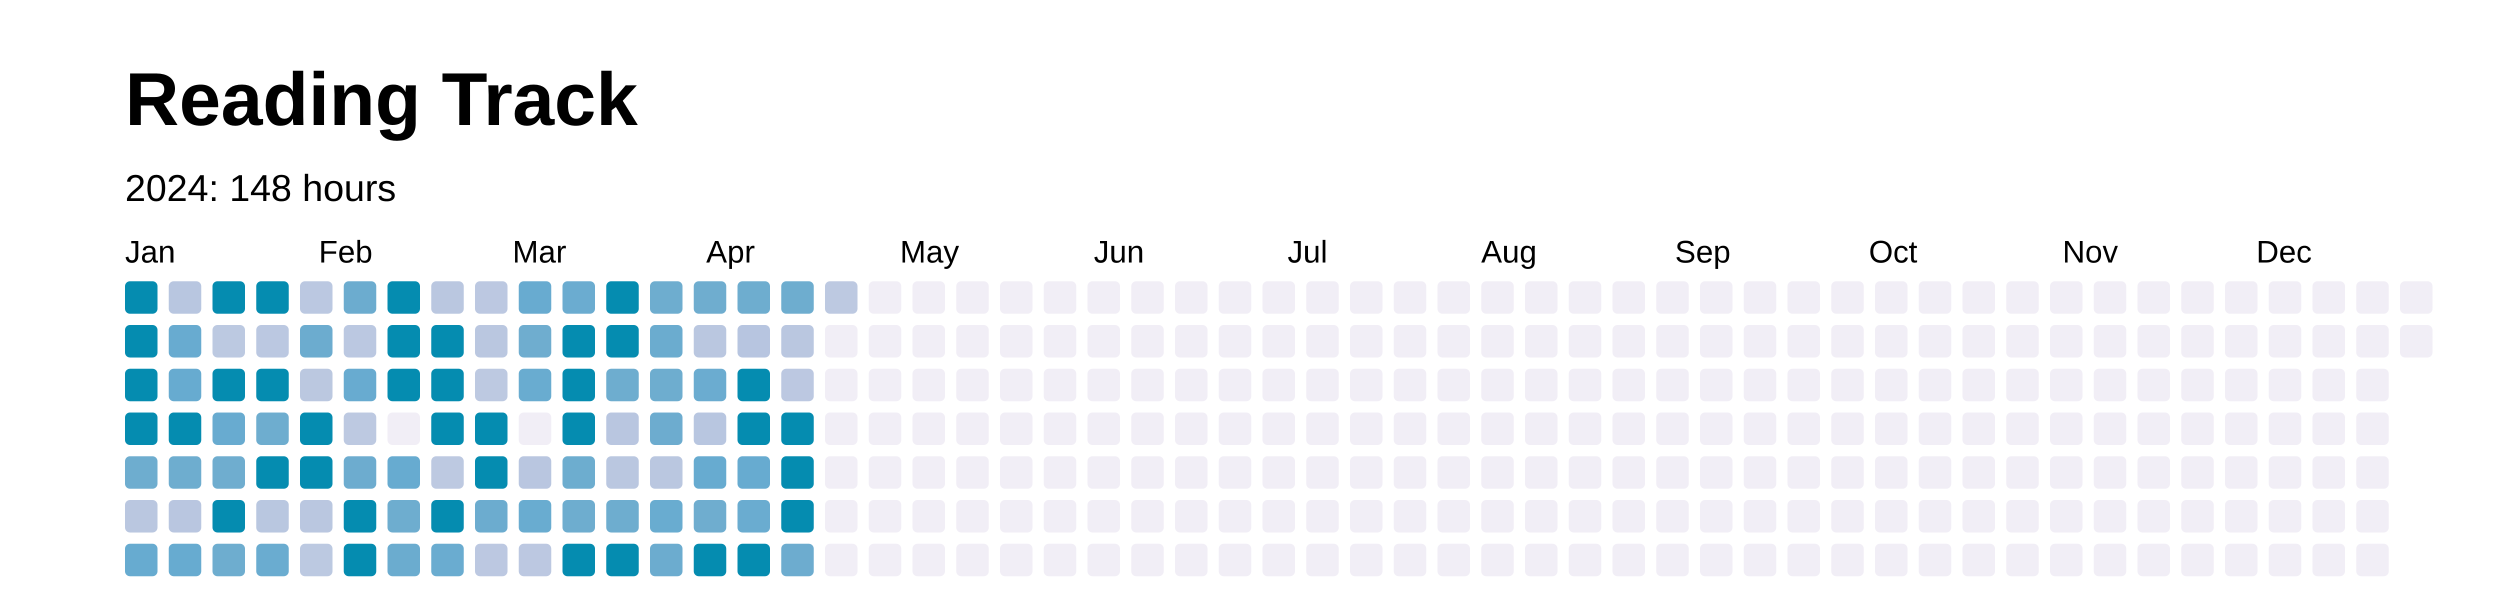
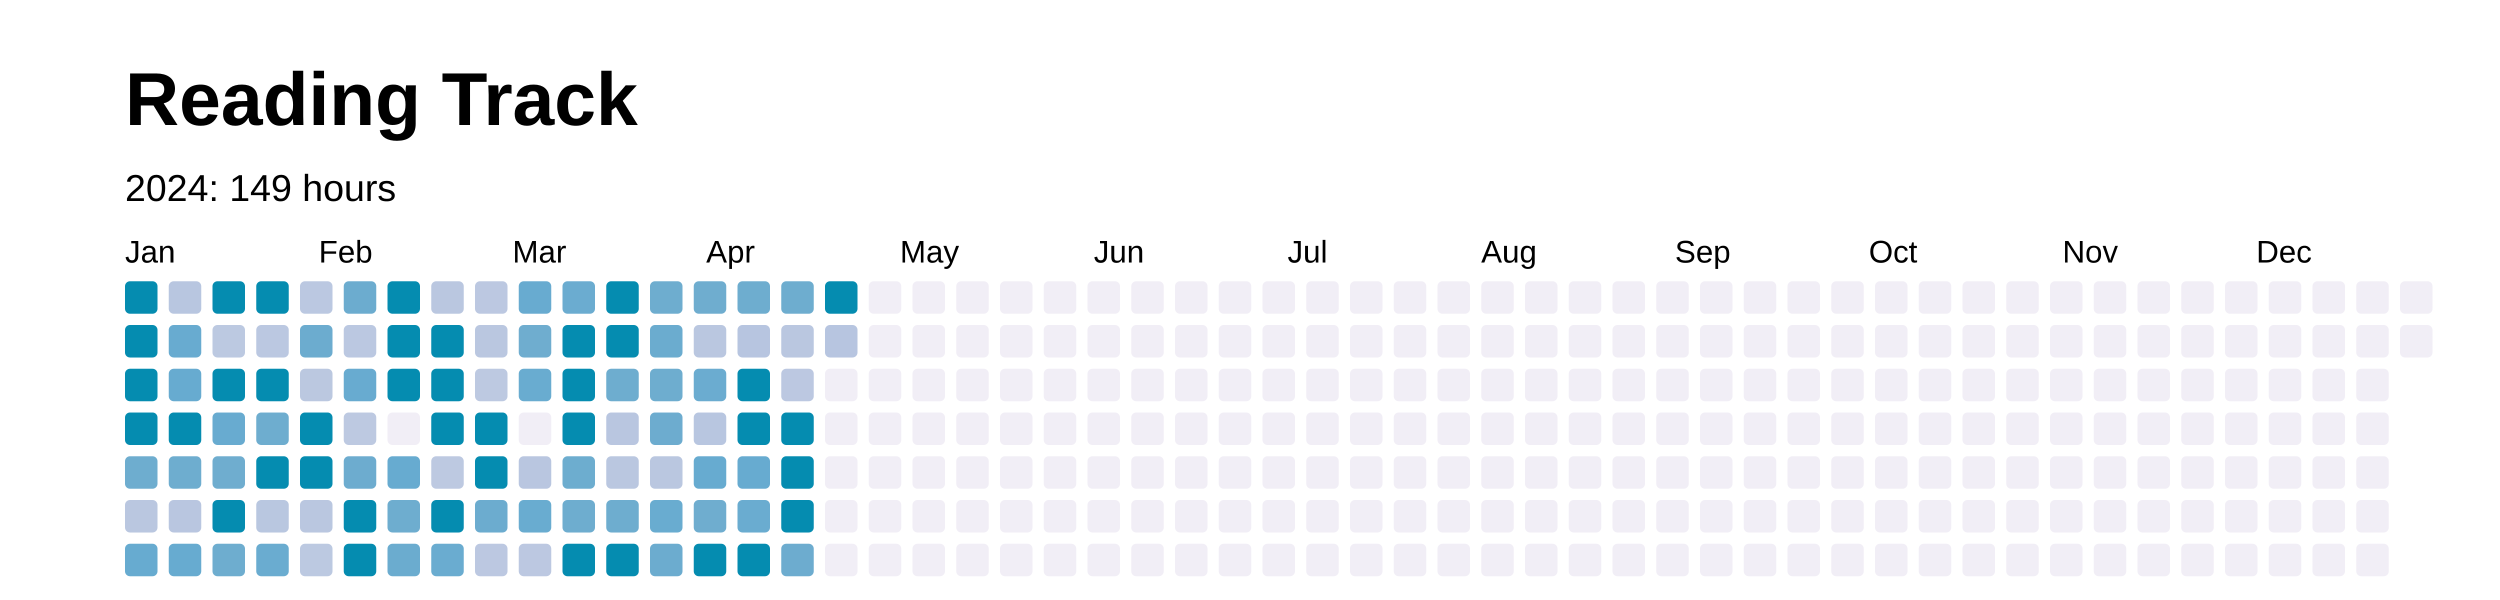
<svg xmlns="http://www.w3.org/2000/svg" baseProfile="full" height="48mm" version="1.1" viewBox="0,0,200,48" width="200mm">
  <defs />
  <rect fill="#FFFFFF" height="48" width="200" x="0" y="0" />
  <text fill="#000000" style="font-size:6px; font-family:Arial; font-weight:bold;" x="10" y="10">Reading Track</text>
-   <text dominant-baseline="hanging" fill="#000000" style="font-size:3.0px; font-family:Arial;" x="10" y="14">2024: 148 hours</text>
+   <text dominant-baseline="hanging" fill="#000000" style="font-size:3.0px; font-family:Arial;" x="10" y="14">2024: 149 hours</text>
  <text fill="#000000" style="font-size:2.5px; font-family:Arial" x="10.0" y="21.0">Jan</text>
  <text fill="#000000" style="font-size:2.5px; font-family:Arial" x="25.5" y="21.0">Feb</text>
  <text fill="#000000" style="font-size:2.5px; font-family:Arial" x="41.0" y="21.0">Mar</text>
  <text fill="#000000" style="font-size:2.5px; font-family:Arial" x="56.5" y="21.0">Apr</text>
  <text fill="#000000" style="font-size:2.5px; font-family:Arial" x="72.0" y="21.0">May</text>
  <text fill="#000000" style="font-size:2.5px; font-family:Arial" x="87.5" y="21.0">Jun</text>
  <text fill="#000000" style="font-size:2.5px; font-family:Arial" x="103.0" y="21.0">Jul</text>
  <text fill="#000000" style="font-size:2.5px; font-family:Arial" x="118.5" y="21.0">Aug</text>
  <text fill="#000000" style="font-size:2.5px; font-family:Arial" x="134.0" y="21.0">Sep</text>
  <text fill="#000000" style="font-size:2.5px; font-family:Arial" x="149.5" y="21.0">Oct</text>
  <text fill="#000000" style="font-size:2.5px; font-family:Arial" x="165.0" y="21.0">Nov</text>
  <text fill="#000000" style="font-size:2.5px; font-family:Arial" x="180.5" y="21.0">Dec</text>
  <rect fill="#058cb0" height="2.6" rx="0.4" ry="0.4" width="2.6" x="10.0" y="22.5" />
  <rect fill="#058cb0" height="2.6" rx="0.4" ry="0.4" width="2.6" x="10.0" y="26.0" />
  <rect fill="#058cb0" height="2.6" rx="0.4" ry="0.4" width="2.6" x="10.0" y="29.5" />
  <rect fill="#058cb0" height="2.6" rx="0.4" ry="0.4" width="2.6" x="10.0" y="33.0" />
  <rect fill="#6eadcf" height="2.6" rx="0.4" ry="0.4" width="2.6" x="10.0" y="36.5" />
  <rect fill="#bac7e0" height="2.6" rx="0.4" ry="0.4" width="2.6" x="10.0" y="40.0" />
  <rect fill="#67abd0" height="2.6" rx="0.4" ry="0.4" width="2.6" x="10.0" y="43.5" />
  <rect fill="#b8c6e0" height="2.6" rx="0.4" ry="0.4" width="2.6" x="13.5" y="22.5" />
  <rect fill="#68abd0" height="2.6" rx="0.4" ry="0.4" width="2.6" x="13.5" y="26.0" />
  <rect fill="#67abd0" height="2.6" rx="0.4" ry="0.4" width="2.6" x="13.5" y="29.5" />
  <rect fill="#058cb0" height="2.6" rx="0.4" ry="0.4" width="2.6" x="13.5" y="33.0" />
  <rect fill="#6eadcf" height="2.6" rx="0.4" ry="0.4" width="2.6" x="13.5" y="36.5" />
  <rect fill="#b9c6e0" height="2.6" rx="0.4" ry="0.4" width="2.6" x="13.5" y="40.0" />
  <rect fill="#67abd0" height="2.6" rx="0.4" ry="0.4" width="2.6" x="13.5" y="43.5" />
  <rect fill="#058cb0" height="2.6" rx="0.4" ry="0.4" width="2.6" x="17.0" y="22.5" />
  <rect fill="#bcc9e1" height="2.6" rx="0.4" ry="0.4" width="2.6" x="17.0" y="26.0" />
  <rect fill="#058cb0" height="2.6" rx="0.4" ry="0.4" width="2.6" x="17.0" y="29.5" />
  <rect fill="#68abd0" height="2.6" rx="0.4" ry="0.4" width="2.6" x="17.0" y="33.0" />
  <rect fill="#6fadcf" height="2.6" rx="0.4" ry="0.4" width="2.6" x="17.0" y="36.5" />
  <rect fill="#058cb0" height="2.6" rx="0.4" ry="0.4" width="2.6" x="17.0" y="40.0" />
  <rect fill="#6eadcf" height="2.6" rx="0.4" ry="0.4" width="2.6" x="17.0" y="43.5" />
  <rect fill="#058cb0" height="2.6" rx="0.4" ry="0.4" width="2.6" x="20.5" y="22.5" />
  <rect fill="#bbc8e1" height="2.6" rx="0.4" ry="0.4" width="2.6" x="20.5" y="26.0" />
  <rect fill="#058cb0" height="2.6" rx="0.4" ry="0.4" width="2.6" x="20.5" y="29.5" />
  <rect fill="#6eadcf" height="2.6" rx="0.4" ry="0.4" width="2.6" x="20.5" y="33.0" />
  <rect fill="#058cb0" height="2.6" rx="0.4" ry="0.4" width="2.6" x="20.5" y="36.5" />
  <rect fill="#b9c7e0" height="2.6" rx="0.4" ry="0.4" width="2.6" x="20.5" y="40.0" />
  <rect fill="#6aacd0" height="2.6" rx="0.4" ry="0.4" width="2.6" x="20.5" y="43.5" />
  <rect fill="#bbc8e1" height="2.6" rx="0.4" ry="0.4" width="2.6" x="24.0" y="22.5" />
  <rect fill="#6caccf" height="2.6" rx="0.4" ry="0.4" width="2.6" x="24.0" y="26.0" />
  <rect fill="#bbc8e0" height="2.6" rx="0.4" ry="0.4" width="2.6" x="24.0" y="29.5" />
  <rect fill="#058cb0" height="2.6" rx="0.4" ry="0.4" width="2.6" x="24.0" y="33.0" />
  <rect fill="#058cb0" height="2.6" rx="0.4" ry="0.4" width="2.6" x="24.0" y="36.5" />
  <rect fill="#bac7e0" height="2.6" rx="0.4" ry="0.4" width="2.6" x="24.0" y="40.0" />
  <rect fill="#bcc9e1" height="2.6" rx="0.4" ry="0.4" width="2.6" x="24.0" y="43.5" />
  <rect fill="#6caccf" height="2.6" rx="0.4" ry="0.4" width="2.6" x="27.5" y="22.5" />
  <rect fill="#bbc8e1" height="2.6" rx="0.4" ry="0.4" width="2.6" x="27.5" y="26.0" />
  <rect fill="#68abd0" height="2.6" rx="0.4" ry="0.4" width="2.6" x="27.5" y="29.5" />
  <rect fill="#bdc9e1" height="2.6" rx="0.4" ry="0.4" width="2.6" x="27.5" y="33.0" />
  <rect fill="#6daccf" height="2.6" rx="0.4" ry="0.4" width="2.6" x="27.5" y="36.5" />
  <rect fill="#058cb0" height="2.6" rx="0.4" ry="0.4" width="2.6" x="27.5" y="40.0" />
  <rect fill="#058cb0" height="2.6" rx="0.4" ry="0.4" width="2.6" x="27.5" y="43.5" />
  <rect fill="#058cb0" height="2.6" rx="0.4" ry="0.4" width="2.6" x="31.0" y="22.5" />
  <rect fill="#058cb0" height="2.6" rx="0.4" ry="0.4" width="2.6" x="31.0" y="26.0" />
  <rect fill="#058cb0" height="2.6" rx="0.4" ry="0.4" width="2.6" x="31.0" y="29.5" />
  <rect fill="#f1eef6" height="2.6" rx="0.4" ry="0.4" width="2.6" x="31.0" y="33.0" />
  <rect fill="#67abd0" height="2.6" rx="0.4" ry="0.4" width="2.6" x="31.0" y="36.5" />
  <rect fill="#6eadcf" height="2.6" rx="0.4" ry="0.4" width="2.6" x="31.0" y="40.0" />
  <rect fill="#6baccf" height="2.6" rx="0.4" ry="0.4" width="2.6" x="31.0" y="43.5" />
  <rect fill="#bac7e0" height="2.6" rx="0.4" ry="0.4" width="2.6" x="34.5" y="22.5" />
  <rect fill="#058cb0" height="2.6" rx="0.4" ry="0.4" width="2.6" x="34.5" y="26.0" />
  <rect fill="#058cb0" height="2.6" rx="0.4" ry="0.4" width="2.6" x="34.5" y="29.5" />
  <rect fill="#058cb0" height="2.6" rx="0.4" ry="0.4" width="2.6" x="34.5" y="33.0" />
  <rect fill="#bdc9e1" height="2.6" rx="0.4" ry="0.4" width="2.6" x="34.5" y="36.5" />
  <rect fill="#058cb0" height="2.6" rx="0.4" ry="0.4" width="2.6" x="34.5" y="40.0" />
  <rect fill="#6aacd0" height="2.6" rx="0.4" ry="0.4" width="2.6" x="34.5" y="43.5" />
  <rect fill="#bcc8e1" height="2.6" rx="0.4" ry="0.4" width="2.6" x="38.0" y="22.5" />
  <rect fill="#bac7e0" height="2.6" rx="0.4" ry="0.4" width="2.6" x="38.0" y="26.0" />
  <rect fill="#bdc9e1" height="2.6" rx="0.4" ry="0.4" width="2.6" x="38.0" y="29.5" />
  <rect fill="#058cb0" height="2.6" rx="0.4" ry="0.4" width="2.6" x="38.0" y="33.0" />
  <rect fill="#058cb0" height="2.6" rx="0.4" ry="0.4" width="2.6" x="38.0" y="36.5" />
  <rect fill="#6caccf" height="2.6" rx="0.4" ry="0.4" width="2.6" x="38.0" y="40.0" />
  <rect fill="#bcc8e1" height="2.6" rx="0.4" ry="0.4" width="2.6" x="38.0" y="43.5" />
  <rect fill="#68abd0" height="2.6" rx="0.4" ry="0.4" width="2.6" x="41.5" y="22.5" />
  <rect fill="#6fadcf" height="2.6" rx="0.4" ry="0.4" width="2.6" x="41.5" y="26.0" />
  <rect fill="#69acd0" height="2.6" rx="0.4" ry="0.4" width="2.6" x="41.5" y="29.5" />
  <rect fill="#f1eef6" height="2.6" rx="0.4" ry="0.4" width="2.6" x="41.5" y="33.0" />
  <rect fill="#b9c6e0" height="2.6" rx="0.4" ry="0.4" width="2.6" x="41.5" y="36.5" />
  <rect fill="#69acd0" height="2.6" rx="0.4" ry="0.4" width="2.6" x="41.5" y="40.0" />
  <rect fill="#bcc8e1" height="2.6" rx="0.4" ry="0.4" width="2.6" x="41.5" y="43.5" />
  <rect fill="#6bacd0" height="2.6" rx="0.4" ry="0.4" width="2.6" x="45.0" y="22.5" />
  <rect fill="#058cb0" height="2.6" rx="0.4" ry="0.4" width="2.6" x="45.0" y="26.0" />
  <rect fill="#058cb0" height="2.6" rx="0.4" ry="0.4" width="2.6" x="45.0" y="29.5" />
  <rect fill="#058cb0" height="2.6" rx="0.4" ry="0.4" width="2.6" x="45.0" y="33.0" />
  <rect fill="#6dadcf" height="2.6" rx="0.4" ry="0.4" width="2.6" x="45.0" y="36.5" />
  <rect fill="#6eadcf" height="2.6" rx="0.4" ry="0.4" width="2.6" x="45.0" y="40.0" />
  <rect fill="#058cb0" height="2.6" rx="0.4" ry="0.4" width="2.6" x="45.0" y="43.5" />
  <rect fill="#058cb0" height="2.6" rx="0.4" ry="0.4" width="2.6" x="48.5" y="22.5" />
  <rect fill="#058cb0" height="2.6" rx="0.4" ry="0.4" width="2.6" x="48.5" y="26.0" />
  <rect fill="#6eadcf" height="2.6" rx="0.4" ry="0.4" width="2.6" x="48.5" y="29.5" />
  <rect fill="#b9c6e0" height="2.6" rx="0.4" ry="0.4" width="2.6" x="48.5" y="33.0" />
  <rect fill="#bac7e0" height="2.6" rx="0.4" ry="0.4" width="2.6" x="48.5" y="36.5" />
  <rect fill="#6eadcf" height="2.6" rx="0.4" ry="0.4" width="2.6" x="48.5" y="40.0" />
  <rect fill="#058cb0" height="2.6" rx="0.4" ry="0.4" width="2.6" x="48.5" y="43.5" />
  <rect fill="#6eadcf" height="2.6" rx="0.4" ry="0.4" width="2.6" x="52.0" y="22.5" />
  <rect fill="#6baccf" height="2.6" rx="0.4" ry="0.4" width="2.6" x="52.0" y="26.0" />
  <rect fill="#6eadcf" height="2.6" rx="0.4" ry="0.4" width="2.6" x="52.0" y="29.5" />
  <rect fill="#6daccf" height="2.6" rx="0.4" ry="0.4" width="2.6" x="52.0" y="33.0" />
  <rect fill="#bac7e0" height="2.6" rx="0.4" ry="0.4" width="2.6" x="52.0" y="36.5" />
  <rect fill="#69acd0" height="2.6" rx="0.4" ry="0.4" width="2.6" x="52.0" y="40.0" />
  <rect fill="#6caccf" height="2.6" rx="0.4" ry="0.4" width="2.6" x="52.0" y="43.5" />
  <rect fill="#6fadcf" height="2.6" rx="0.4" ry="0.4" width="2.6" x="55.5" y="22.5" />
  <rect fill="#bac7e0" height="2.6" rx="0.4" ry="0.4" width="2.6" x="55.5" y="26.0" />
  <rect fill="#6bacd0" height="2.6" rx="0.4" ry="0.4" width="2.6" x="55.5" y="29.5" />
  <rect fill="#b8c6e0" height="2.6" rx="0.4" ry="0.4" width="2.6" x="55.5" y="33.0" />
  <rect fill="#67abd0" height="2.6" rx="0.4" ry="0.4" width="2.6" x="55.5" y="36.5" />
  <rect fill="#6fadcf" height="2.6" rx="0.4" ry="0.4" width="2.6" x="55.5" y="40.0" />
  <rect fill="#058cb0" height="2.6" rx="0.4" ry="0.4" width="2.6" x="55.5" y="43.5" />
  <rect fill="#6eadcf" height="2.6" rx="0.4" ry="0.4" width="2.6" x="59.0" y="22.5" />
  <rect fill="#b7c5e0" height="2.6" rx="0.4" ry="0.4" width="2.6" x="59.0" y="26.0" />
  <rect fill="#058cb0" height="2.6" rx="0.4" ry="0.4" width="2.6" x="59.0" y="29.5" />
  <rect fill="#058cb0" height="2.6" rx="0.4" ry="0.4" width="2.6" x="59.0" y="33.0" />
  <rect fill="#67abd0" height="2.6" rx="0.4" ry="0.4" width="2.6" x="59.0" y="36.5" />
  <rect fill="#6aacd0" height="2.6" rx="0.4" ry="0.4" width="2.6" x="59.0" y="40.0" />
  <rect fill="#058cb0" height="2.6" rx="0.4" ry="0.4" width="2.6" x="59.0" y="43.5" />
  <rect fill="#6eadcf" height="2.6" rx="0.4" ry="0.4" width="2.6" x="62.5" y="22.5" />
  <rect fill="#bac7e0" height="2.6" rx="0.4" ry="0.4" width="2.6" x="62.5" y="26.0" />
  <rect fill="#bcc8e1" height="2.6" rx="0.4" ry="0.4" width="2.6" x="62.5" y="29.5" />
  <rect fill="#058cb0" height="2.6" rx="0.4" ry="0.4" width="2.6" x="62.5" y="33.0" />
  <rect fill="#058cb0" height="2.6" rx="0.4" ry="0.4" width="2.6" x="62.5" y="36.5" />
  <rect fill="#058cb0" height="2.6" rx="0.4" ry="0.4" width="2.6" x="62.5" y="40.0" />
  <rect fill="#6daccf" height="2.6" rx="0.4" ry="0.4" width="2.6" x="62.5" y="43.5" />
-   <rect fill="#bdc9e1" height="2.6" rx="0.4" ry="0.4" width="2.6" x="66.0" y="22.5" />
-   <rect fill="#f1eef6" height="2.6" rx="0.4" ry="0.4" width="2.6" x="66.0" y="26.0" />
+   <rect fill="#058cb0" height="2.6" rx="0.4" ry="0.4" width="2.6" x="66.0" y="22.5" />
+   <rect fill="#b7c5e0" height="2.6" rx="0.4" ry="0.4" width="2.6" x="66.0" y="26.0" />
  <rect fill="#f1eef6" height="2.6" rx="0.4" ry="0.4" width="2.6" x="66.0" y="29.5" />
  <rect fill="#f1eef6" height="2.6" rx="0.4" ry="0.4" width="2.6" x="66.0" y="33.0" />
  <rect fill="#f1eef6" height="2.6" rx="0.4" ry="0.4" width="2.6" x="66.0" y="36.5" />
  <rect fill="#f1eef6" height="2.6" rx="0.4" ry="0.4" width="2.6" x="66.0" y="40.0" />
  <rect fill="#f1eef6" height="2.6" rx="0.4" ry="0.4" width="2.6" x="66.0" y="43.5" />
  <rect fill="#f1eef6" height="2.6" rx="0.4" ry="0.4" width="2.6" x="69.5" y="22.5" />
  <rect fill="#f1eef6" height="2.6" rx="0.4" ry="0.4" width="2.6" x="69.5" y="26.0" />
  <rect fill="#f1eef6" height="2.6" rx="0.4" ry="0.4" width="2.6" x="69.5" y="29.5" />
  <rect fill="#f1eef6" height="2.6" rx="0.4" ry="0.4" width="2.6" x="69.5" y="33.0" />
  <rect fill="#f1eef6" height="2.6" rx="0.4" ry="0.4" width="2.6" x="69.5" y="36.5" />
  <rect fill="#f1eef6" height="2.6" rx="0.4" ry="0.4" width="2.6" x="69.5" y="40.0" />
  <rect fill="#f1eef6" height="2.6" rx="0.4" ry="0.4" width="2.6" x="69.5" y="43.5" />
  <rect fill="#f1eef6" height="2.6" rx="0.4" ry="0.4" width="2.6" x="73.0" y="22.5" />
  <rect fill="#f1eef6" height="2.6" rx="0.4" ry="0.4" width="2.6" x="73.0" y="26.0" />
  <rect fill="#f1eef6" height="2.6" rx="0.4" ry="0.4" width="2.6" x="73.0" y="29.5" />
  <rect fill="#f1eef6" height="2.6" rx="0.4" ry="0.4" width="2.6" x="73.0" y="33.0" />
  <rect fill="#f1eef6" height="2.6" rx="0.4" ry="0.4" width="2.6" x="73.0" y="36.5" />
  <rect fill="#f1eef6" height="2.6" rx="0.4" ry="0.4" width="2.6" x="73.0" y="40.0" />
  <rect fill="#f1eef6" height="2.6" rx="0.4" ry="0.4" width="2.6" x="73.0" y="43.5" />
  <rect fill="#f1eef6" height="2.6" rx="0.4" ry="0.4" width="2.6" x="76.5" y="22.5" />
  <rect fill="#f1eef6" height="2.6" rx="0.4" ry="0.4" width="2.6" x="76.5" y="26.0" />
  <rect fill="#f1eef6" height="2.6" rx="0.4" ry="0.4" width="2.6" x="76.5" y="29.5" />
  <rect fill="#f1eef6" height="2.6" rx="0.4" ry="0.4" width="2.6" x="76.5" y="33.0" />
  <rect fill="#f1eef6" height="2.6" rx="0.4" ry="0.4" width="2.6" x="76.5" y="36.5" />
  <rect fill="#f1eef6" height="2.6" rx="0.4" ry="0.4" width="2.6" x="76.5" y="40.0" />
  <rect fill="#f1eef6" height="2.6" rx="0.4" ry="0.4" width="2.6" x="76.5" y="43.5" />
  <rect fill="#f1eef6" height="2.6" rx="0.4" ry="0.4" width="2.6" x="80.0" y="22.5" />
  <rect fill="#f1eef6" height="2.6" rx="0.4" ry="0.4" width="2.6" x="80.0" y="26.0" />
  <rect fill="#f1eef6" height="2.6" rx="0.4" ry="0.4" width="2.6" x="80.0" y="29.5" />
  <rect fill="#f1eef6" height="2.6" rx="0.4" ry="0.4" width="2.6" x="80.0" y="33.0" />
  <rect fill="#f1eef6" height="2.6" rx="0.4" ry="0.4" width="2.6" x="80.0" y="36.5" />
  <rect fill="#f1eef6" height="2.6" rx="0.4" ry="0.4" width="2.6" x="80.0" y="40.0" />
  <rect fill="#f1eef6" height="2.6" rx="0.4" ry="0.4" width="2.6" x="80.0" y="43.5" />
  <rect fill="#f1eef6" height="2.6" rx="0.4" ry="0.4" width="2.6" x="83.5" y="22.5" />
  <rect fill="#f1eef6" height="2.6" rx="0.4" ry="0.4" width="2.6" x="83.5" y="26.0" />
  <rect fill="#f1eef6" height="2.6" rx="0.4" ry="0.4" width="2.6" x="83.5" y="29.5" />
  <rect fill="#f1eef6" height="2.6" rx="0.4" ry="0.4" width="2.6" x="83.5" y="33.0" />
  <rect fill="#f1eef6" height="2.6" rx="0.4" ry="0.4" width="2.6" x="83.5" y="36.5" />
  <rect fill="#f1eef6" height="2.6" rx="0.4" ry="0.4" width="2.6" x="83.5" y="40.0" />
  <rect fill="#f1eef6" height="2.6" rx="0.4" ry="0.4" width="2.6" x="83.5" y="43.5" />
  <rect fill="#f1eef6" height="2.6" rx="0.4" ry="0.4" width="2.6" x="87.0" y="22.5" />
  <rect fill="#f1eef6" height="2.6" rx="0.4" ry="0.4" width="2.6" x="87.0" y="26.0" />
  <rect fill="#f1eef6" height="2.6" rx="0.4" ry="0.4" width="2.6" x="87.0" y="29.5" />
  <rect fill="#f1eef6" height="2.6" rx="0.4" ry="0.4" width="2.6" x="87.0" y="33.0" />
  <rect fill="#f1eef6" height="2.6" rx="0.4" ry="0.4" width="2.6" x="87.0" y="36.5" />
  <rect fill="#f1eef6" height="2.6" rx="0.4" ry="0.4" width="2.6" x="87.0" y="40.0" />
  <rect fill="#f1eef6" height="2.6" rx="0.4" ry="0.4" width="2.6" x="87.0" y="43.5" />
  <rect fill="#f1eef6" height="2.6" rx="0.4" ry="0.4" width="2.6" x="90.5" y="22.5" />
  <rect fill="#f1eef6" height="2.6" rx="0.4" ry="0.4" width="2.6" x="90.5" y="26.0" />
  <rect fill="#f1eef6" height="2.6" rx="0.4" ry="0.4" width="2.6" x="90.5" y="29.5" />
  <rect fill="#f1eef6" height="2.6" rx="0.4" ry="0.4" width="2.6" x="90.5" y="33.0" />
  <rect fill="#f1eef6" height="2.6" rx="0.4" ry="0.4" width="2.6" x="90.5" y="36.5" />
  <rect fill="#f1eef6" height="2.6" rx="0.4" ry="0.4" width="2.6" x="90.5" y="40.0" />
  <rect fill="#f1eef6" height="2.6" rx="0.4" ry="0.4" width="2.6" x="90.5" y="43.5" />
  <rect fill="#f1eef6" height="2.6" rx="0.4" ry="0.4" width="2.6" x="94.0" y="22.5" />
  <rect fill="#f1eef6" height="2.6" rx="0.4" ry="0.4" width="2.6" x="94.0" y="26.0" />
  <rect fill="#f1eef6" height="2.6" rx="0.4" ry="0.4" width="2.6" x="94.0" y="29.5" />
  <rect fill="#f1eef6" height="2.6" rx="0.4" ry="0.4" width="2.6" x="94.0" y="33.0" />
  <rect fill="#f1eef6" height="2.6" rx="0.4" ry="0.4" width="2.6" x="94.0" y="36.5" />
  <rect fill="#f1eef6" height="2.6" rx="0.4" ry="0.4" width="2.6" x="94.0" y="40.0" />
  <rect fill="#f1eef6" height="2.6" rx="0.4" ry="0.4" width="2.6" x="94.0" y="43.5" />
  <rect fill="#f1eef6" height="2.6" rx="0.4" ry="0.4" width="2.6" x="97.5" y="22.5" />
  <rect fill="#f1eef6" height="2.6" rx="0.4" ry="0.4" width="2.6" x="97.5" y="26.0" />
  <rect fill="#f1eef6" height="2.6" rx="0.4" ry="0.4" width="2.6" x="97.5" y="29.5" />
  <rect fill="#f1eef6" height="2.6" rx="0.4" ry="0.4" width="2.6" x="97.5" y="33.0" />
  <rect fill="#f1eef6" height="2.6" rx="0.4" ry="0.4" width="2.6" x="97.5" y="36.5" />
  <rect fill="#f1eef6" height="2.6" rx="0.4" ry="0.4" width="2.6" x="97.5" y="40.0" />
  <rect fill="#f1eef6" height="2.6" rx="0.4" ry="0.4" width="2.6" x="97.5" y="43.5" />
  <rect fill="#f1eef6" height="2.6" rx="0.4" ry="0.4" width="2.6" x="101.0" y="22.5" />
  <rect fill="#f1eef6" height="2.6" rx="0.4" ry="0.4" width="2.6" x="101.0" y="26.0" />
  <rect fill="#f1eef6" height="2.6" rx="0.4" ry="0.4" width="2.6" x="101.0" y="29.5" />
  <rect fill="#f1eef6" height="2.6" rx="0.4" ry="0.4" width="2.6" x="101.0" y="33.0" />
  <rect fill="#f1eef6" height="2.6" rx="0.4" ry="0.4" width="2.6" x="101.0" y="36.5" />
  <rect fill="#f1eef6" height="2.6" rx="0.4" ry="0.4" width="2.6" x="101.0" y="40.0" />
  <rect fill="#f1eef6" height="2.6" rx="0.4" ry="0.4" width="2.6" x="101.0" y="43.5" />
  <rect fill="#f1eef6" height="2.6" rx="0.4" ry="0.4" width="2.6" x="104.5" y="22.5" />
  <rect fill="#f1eef6" height="2.6" rx="0.4" ry="0.4" width="2.6" x="104.5" y="26.0" />
  <rect fill="#f1eef6" height="2.6" rx="0.4" ry="0.4" width="2.6" x="104.5" y="29.5" />
  <rect fill="#f1eef6" height="2.6" rx="0.4" ry="0.4" width="2.6" x="104.5" y="33.0" />
  <rect fill="#f1eef6" height="2.6" rx="0.4" ry="0.4" width="2.6" x="104.5" y="36.5" />
  <rect fill="#f1eef6" height="2.6" rx="0.4" ry="0.4" width="2.6" x="104.5" y="40.0" />
  <rect fill="#f1eef6" height="2.6" rx="0.4" ry="0.4" width="2.6" x="104.5" y="43.5" />
  <rect fill="#f1eef6" height="2.6" rx="0.4" ry="0.4" width="2.6" x="108.0" y="22.5" />
  <rect fill="#f1eef6" height="2.6" rx="0.4" ry="0.4" width="2.6" x="108.0" y="26.0" />
  <rect fill="#f1eef6" height="2.6" rx="0.4" ry="0.4" width="2.6" x="108.0" y="29.5" />
  <rect fill="#f1eef6" height="2.6" rx="0.4" ry="0.4" width="2.6" x="108.0" y="33.0" />
  <rect fill="#f1eef6" height="2.6" rx="0.4" ry="0.4" width="2.6" x="108.0" y="36.5" />
  <rect fill="#f1eef6" height="2.6" rx="0.4" ry="0.4" width="2.6" x="108.0" y="40.0" />
  <rect fill="#f1eef6" height="2.6" rx="0.4" ry="0.4" width="2.6" x="108.0" y="43.5" />
  <rect fill="#f1eef6" height="2.6" rx="0.4" ry="0.4" width="2.6" x="111.5" y="22.5" />
  <rect fill="#f1eef6" height="2.6" rx="0.4" ry="0.4" width="2.6" x="111.5" y="26.0" />
  <rect fill="#f1eef6" height="2.6" rx="0.4" ry="0.4" width="2.6" x="111.5" y="29.5" />
  <rect fill="#f1eef6" height="2.6" rx="0.4" ry="0.4" width="2.6" x="111.5" y="33.0" />
  <rect fill="#f1eef6" height="2.6" rx="0.4" ry="0.4" width="2.6" x="111.5" y="36.5" />
  <rect fill="#f1eef6" height="2.6" rx="0.4" ry="0.4" width="2.6" x="111.5" y="40.0" />
  <rect fill="#f1eef6" height="2.6" rx="0.4" ry="0.4" width="2.6" x="111.5" y="43.5" />
  <rect fill="#f1eef6" height="2.6" rx="0.4" ry="0.4" width="2.6" x="115.0" y="22.5" />
  <rect fill="#f1eef6" height="2.6" rx="0.4" ry="0.4" width="2.6" x="115.0" y="26.0" />
  <rect fill="#f1eef6" height="2.6" rx="0.4" ry="0.4" width="2.6" x="115.0" y="29.5" />
  <rect fill="#f1eef6" height="2.6" rx="0.4" ry="0.4" width="2.6" x="115.0" y="33.0" />
  <rect fill="#f1eef6" height="2.6" rx="0.4" ry="0.4" width="2.6" x="115.0" y="36.5" />
  <rect fill="#f1eef6" height="2.6" rx="0.4" ry="0.4" width="2.6" x="115.0" y="40.0" />
  <rect fill="#f1eef6" height="2.6" rx="0.4" ry="0.4" width="2.6" x="115.0" y="43.5" />
  <rect fill="#f1eef6" height="2.6" rx="0.4" ry="0.4" width="2.6" x="118.5" y="22.5" />
  <rect fill="#f1eef6" height="2.6" rx="0.4" ry="0.4" width="2.6" x="118.5" y="26.0" />
  <rect fill="#f1eef6" height="2.6" rx="0.4" ry="0.4" width="2.6" x="118.5" y="29.5" />
  <rect fill="#f1eef6" height="2.6" rx="0.4" ry="0.4" width="2.6" x="118.5" y="33.0" />
  <rect fill="#f1eef6" height="2.6" rx="0.4" ry="0.4" width="2.6" x="118.5" y="36.5" />
  <rect fill="#f1eef6" height="2.6" rx="0.4" ry="0.4" width="2.6" x="118.5" y="40.0" />
  <rect fill="#f1eef6" height="2.6" rx="0.4" ry="0.4" width="2.6" x="118.5" y="43.5" />
  <rect fill="#f1eef6" height="2.6" rx="0.4" ry="0.4" width="2.6" x="122.0" y="22.5" />
  <rect fill="#f1eef6" height="2.6" rx="0.4" ry="0.4" width="2.6" x="122.0" y="26.0" />
  <rect fill="#f1eef6" height="2.6" rx="0.4" ry="0.4" width="2.6" x="122.0" y="29.5" />
  <rect fill="#f1eef6" height="2.6" rx="0.4" ry="0.4" width="2.6" x="122.0" y="33.0" />
  <rect fill="#f1eef6" height="2.6" rx="0.4" ry="0.4" width="2.6" x="122.0" y="36.5" />
  <rect fill="#f1eef6" height="2.6" rx="0.4" ry="0.4" width="2.6" x="122.0" y="40.0" />
  <rect fill="#f1eef6" height="2.6" rx="0.4" ry="0.4" width="2.6" x="122.0" y="43.5" />
  <rect fill="#f1eef6" height="2.6" rx="0.4" ry="0.4" width="2.6" x="125.5" y="22.5" />
  <rect fill="#f1eef6" height="2.6" rx="0.4" ry="0.4" width="2.6" x="125.5" y="26.0" />
  <rect fill="#f1eef6" height="2.6" rx="0.4" ry="0.4" width="2.6" x="125.5" y="29.5" />
  <rect fill="#f1eef6" height="2.6" rx="0.4" ry="0.4" width="2.6" x="125.5" y="33.0" />
  <rect fill="#f1eef6" height="2.6" rx="0.4" ry="0.4" width="2.6" x="125.5" y="36.5" />
  <rect fill="#f1eef6" height="2.6" rx="0.4" ry="0.4" width="2.6" x="125.5" y="40.0" />
  <rect fill="#f1eef6" height="2.6" rx="0.4" ry="0.4" width="2.6" x="125.5" y="43.5" />
  <rect fill="#f1eef6" height="2.6" rx="0.4" ry="0.4" width="2.6" x="129.0" y="22.5" />
  <rect fill="#f1eef6" height="2.6" rx="0.4" ry="0.4" width="2.6" x="129.0" y="26.0" />
  <rect fill="#f1eef6" height="2.6" rx="0.4" ry="0.4" width="2.6" x="129.0" y="29.5" />
  <rect fill="#f1eef6" height="2.6" rx="0.4" ry="0.4" width="2.6" x="129.0" y="33.0" />
  <rect fill="#f1eef6" height="2.6" rx="0.4" ry="0.4" width="2.6" x="129.0" y="36.5" />
  <rect fill="#f1eef6" height="2.6" rx="0.4" ry="0.4" width="2.6" x="129.0" y="40.0" />
  <rect fill="#f1eef6" height="2.6" rx="0.4" ry="0.4" width="2.6" x="129.0" y="43.5" />
  <rect fill="#f1eef6" height="2.6" rx="0.4" ry="0.4" width="2.6" x="132.5" y="22.5" />
  <rect fill="#f1eef6" height="2.6" rx="0.4" ry="0.4" width="2.6" x="132.5" y="26.0" />
  <rect fill="#f1eef6" height="2.6" rx="0.4" ry="0.4" width="2.6" x="132.5" y="29.5" />
  <rect fill="#f1eef6" height="2.6" rx="0.4" ry="0.4" width="2.6" x="132.5" y="33.0" />
  <rect fill="#f1eef6" height="2.6" rx="0.4" ry="0.4" width="2.6" x="132.5" y="36.5" />
  <rect fill="#f1eef6" height="2.6" rx="0.4" ry="0.4" width="2.6" x="132.5" y="40.0" />
  <rect fill="#f1eef6" height="2.6" rx="0.4" ry="0.4" width="2.6" x="132.5" y="43.5" />
  <rect fill="#f1eef6" height="2.6" rx="0.4" ry="0.4" width="2.6" x="136.0" y="22.5" />
  <rect fill="#f1eef6" height="2.6" rx="0.4" ry="0.4" width="2.6" x="136.0" y="26.0" />
  <rect fill="#f1eef6" height="2.6" rx="0.4" ry="0.4" width="2.6" x="136.0" y="29.5" />
  <rect fill="#f1eef6" height="2.6" rx="0.4" ry="0.4" width="2.6" x="136.0" y="33.0" />
  <rect fill="#f1eef6" height="2.6" rx="0.4" ry="0.4" width="2.6" x="136.0" y="36.5" />
  <rect fill="#f1eef6" height="2.6" rx="0.4" ry="0.4" width="2.6" x="136.0" y="40.0" />
  <rect fill="#f1eef6" height="2.6" rx="0.4" ry="0.4" width="2.6" x="136.0" y="43.5" />
  <rect fill="#f1eef6" height="2.6" rx="0.4" ry="0.4" width="2.6" x="139.5" y="22.5" />
  <rect fill="#f1eef6" height="2.6" rx="0.4" ry="0.4" width="2.6" x="139.5" y="26.0" />
  <rect fill="#f1eef6" height="2.6" rx="0.4" ry="0.4" width="2.6" x="139.5" y="29.5" />
  <rect fill="#f1eef6" height="2.6" rx="0.4" ry="0.4" width="2.6" x="139.5" y="33.0" />
  <rect fill="#f1eef6" height="2.6" rx="0.4" ry="0.4" width="2.6" x="139.5" y="36.5" />
  <rect fill="#f1eef6" height="2.6" rx="0.4" ry="0.4" width="2.6" x="139.5" y="40.0" />
  <rect fill="#f1eef6" height="2.6" rx="0.4" ry="0.4" width="2.6" x="139.5" y="43.5" />
  <rect fill="#f1eef6" height="2.6" rx="0.4" ry="0.4" width="2.6" x="143.0" y="22.5" />
  <rect fill="#f1eef6" height="2.6" rx="0.4" ry="0.4" width="2.6" x="143.0" y="26.0" />
  <rect fill="#f1eef6" height="2.6" rx="0.4" ry="0.4" width="2.6" x="143.0" y="29.5" />
  <rect fill="#f1eef6" height="2.6" rx="0.4" ry="0.4" width="2.6" x="143.0" y="33.0" />
  <rect fill="#f1eef6" height="2.6" rx="0.4" ry="0.4" width="2.6" x="143.0" y="36.5" />
  <rect fill="#f1eef6" height="2.6" rx="0.4" ry="0.4" width="2.6" x="143.0" y="40.0" />
  <rect fill="#f1eef6" height="2.6" rx="0.4" ry="0.4" width="2.6" x="143.0" y="43.5" />
  <rect fill="#f1eef6" height="2.6" rx="0.4" ry="0.4" width="2.6" x="146.5" y="22.5" />
  <rect fill="#f1eef6" height="2.6" rx="0.4" ry="0.4" width="2.6" x="146.5" y="26.0" />
  <rect fill="#f1eef6" height="2.6" rx="0.4" ry="0.4" width="2.6" x="146.5" y="29.5" />
  <rect fill="#f1eef6" height="2.6" rx="0.4" ry="0.4" width="2.6" x="146.5" y="33.0" />
  <rect fill="#f1eef6" height="2.6" rx="0.4" ry="0.4" width="2.6" x="146.5" y="36.5" />
  <rect fill="#f1eef6" height="2.6" rx="0.4" ry="0.4" width="2.6" x="146.5" y="40.0" />
  <rect fill="#f1eef6" height="2.6" rx="0.4" ry="0.4" width="2.6" x="146.5" y="43.5" />
  <rect fill="#f1eef6" height="2.6" rx="0.4" ry="0.4" width="2.6" x="150.0" y="22.5" />
  <rect fill="#f1eef6" height="2.6" rx="0.4" ry="0.4" width="2.6" x="150.0" y="26.0" />
  <rect fill="#f1eef6" height="2.6" rx="0.4" ry="0.4" width="2.6" x="150.0" y="29.5" />
  <rect fill="#f1eef6" height="2.6" rx="0.4" ry="0.4" width="2.6" x="150.0" y="33.0" />
  <rect fill="#f1eef6" height="2.6" rx="0.4" ry="0.4" width="2.6" x="150.0" y="36.5" />
  <rect fill="#f1eef6" height="2.6" rx="0.4" ry="0.4" width="2.6" x="150.0" y="40.0" />
  <rect fill="#f1eef6" height="2.6" rx="0.4" ry="0.4" width="2.6" x="150.0" y="43.5" />
  <rect fill="#f1eef6" height="2.6" rx="0.4" ry="0.4" width="2.6" x="153.5" y="22.5" />
  <rect fill="#f1eef6" height="2.6" rx="0.4" ry="0.4" width="2.6" x="153.5" y="26.0" />
  <rect fill="#f1eef6" height="2.6" rx="0.4" ry="0.4" width="2.6" x="153.5" y="29.5" />
  <rect fill="#f1eef6" height="2.6" rx="0.4" ry="0.4" width="2.6" x="153.5" y="33.0" />
  <rect fill="#f1eef6" height="2.6" rx="0.4" ry="0.4" width="2.6" x="153.5" y="36.5" />
  <rect fill="#f1eef6" height="2.6" rx="0.4" ry="0.4" width="2.6" x="153.5" y="40.0" />
  <rect fill="#f1eef6" height="2.6" rx="0.4" ry="0.4" width="2.6" x="153.5" y="43.5" />
  <rect fill="#f1eef6" height="2.6" rx="0.4" ry="0.4" width="2.6" x="157.0" y="22.5" />
  <rect fill="#f1eef6" height="2.6" rx="0.4" ry="0.4" width="2.6" x="157.0" y="26.0" />
  <rect fill="#f1eef6" height="2.6" rx="0.4" ry="0.4" width="2.6" x="157.0" y="29.5" />
  <rect fill="#f1eef6" height="2.6" rx="0.4" ry="0.4" width="2.6" x="157.0" y="33.0" />
  <rect fill="#f1eef6" height="2.6" rx="0.4" ry="0.4" width="2.6" x="157.0" y="36.5" />
  <rect fill="#f1eef6" height="2.6" rx="0.4" ry="0.4" width="2.6" x="157.0" y="40.0" />
  <rect fill="#f1eef6" height="2.6" rx="0.4" ry="0.4" width="2.6" x="157.0" y="43.5" />
  <rect fill="#f1eef6" height="2.6" rx="0.4" ry="0.4" width="2.6" x="160.5" y="22.5" />
  <rect fill="#f1eef6" height="2.6" rx="0.4" ry="0.4" width="2.6" x="160.5" y="26.0" />
  <rect fill="#f1eef6" height="2.6" rx="0.4" ry="0.4" width="2.6" x="160.5" y="29.5" />
  <rect fill="#f1eef6" height="2.6" rx="0.4" ry="0.4" width="2.6" x="160.5" y="33.0" />
  <rect fill="#f1eef6" height="2.6" rx="0.4" ry="0.4" width="2.6" x="160.5" y="36.5" />
  <rect fill="#f1eef6" height="2.6" rx="0.4" ry="0.4" width="2.6" x="160.5" y="40.0" />
  <rect fill="#f1eef6" height="2.6" rx="0.4" ry="0.4" width="2.6" x="160.5" y="43.5" />
  <rect fill="#f1eef6" height="2.6" rx="0.4" ry="0.4" width="2.6" x="164.0" y="22.5" />
  <rect fill="#f1eef6" height="2.6" rx="0.4" ry="0.4" width="2.6" x="164.0" y="26.0" />
  <rect fill="#f1eef6" height="2.6" rx="0.4" ry="0.4" width="2.6" x="164.0" y="29.5" />
  <rect fill="#f1eef6" height="2.6" rx="0.4" ry="0.4" width="2.6" x="164.0" y="33.0" />
  <rect fill="#f1eef6" height="2.6" rx="0.4" ry="0.4" width="2.6" x="164.0" y="36.5" />
  <rect fill="#f1eef6" height="2.6" rx="0.4" ry="0.4" width="2.6" x="164.0" y="40.0" />
  <rect fill="#f1eef6" height="2.6" rx="0.4" ry="0.4" width="2.6" x="164.0" y="43.5" />
  <rect fill="#f1eef6" height="2.6" rx="0.4" ry="0.4" width="2.6" x="167.5" y="22.5" />
  <rect fill="#f1eef6" height="2.6" rx="0.4" ry="0.4" width="2.6" x="167.5" y="26.0" />
  <rect fill="#f1eef6" height="2.6" rx="0.4" ry="0.4" width="2.6" x="167.5" y="29.5" />
  <rect fill="#f1eef6" height="2.6" rx="0.4" ry="0.4" width="2.6" x="167.5" y="33.0" />
  <rect fill="#f1eef6" height="2.6" rx="0.4" ry="0.4" width="2.6" x="167.5" y="36.5" />
  <rect fill="#f1eef6" height="2.6" rx="0.4" ry="0.4" width="2.6" x="167.5" y="40.0" />
  <rect fill="#f1eef6" height="2.6" rx="0.4" ry="0.4" width="2.6" x="167.5" y="43.5" />
  <rect fill="#f1eef6" height="2.6" rx="0.4" ry="0.4" width="2.6" x="171.0" y="22.5" />
  <rect fill="#f1eef6" height="2.6" rx="0.4" ry="0.4" width="2.6" x="171.0" y="26.0" />
  <rect fill="#f1eef6" height="2.6" rx="0.4" ry="0.4" width="2.6" x="171.0" y="29.5" />
  <rect fill="#f1eef6" height="2.6" rx="0.4" ry="0.4" width="2.6" x="171.0" y="33.0" />
  <rect fill="#f1eef6" height="2.6" rx="0.4" ry="0.4" width="2.6" x="171.0" y="36.5" />
  <rect fill="#f1eef6" height="2.6" rx="0.4" ry="0.4" width="2.6" x="171.0" y="40.0" />
  <rect fill="#f1eef6" height="2.6" rx="0.4" ry="0.4" width="2.6" x="171.0" y="43.5" />
  <rect fill="#f1eef6" height="2.6" rx="0.4" ry="0.4" width="2.6" x="174.5" y="22.5" />
  <rect fill="#f1eef6" height="2.6" rx="0.4" ry="0.4" width="2.6" x="174.5" y="26.0" />
  <rect fill="#f1eef6" height="2.6" rx="0.4" ry="0.4" width="2.6" x="174.5" y="29.5" />
  <rect fill="#f1eef6" height="2.6" rx="0.4" ry="0.4" width="2.6" x="174.5" y="33.0" />
  <rect fill="#f1eef6" height="2.6" rx="0.4" ry="0.4" width="2.6" x="174.5" y="36.5" />
  <rect fill="#f1eef6" height="2.6" rx="0.4" ry="0.4" width="2.6" x="174.5" y="40.0" />
  <rect fill="#f1eef6" height="2.6" rx="0.4" ry="0.4" width="2.6" x="174.5" y="43.5" />
  <rect fill="#f1eef6" height="2.6" rx="0.4" ry="0.4" width="2.6" x="178.0" y="22.5" />
  <rect fill="#f1eef6" height="2.6" rx="0.4" ry="0.4" width="2.6" x="178.0" y="26.0" />
  <rect fill="#f1eef6" height="2.6" rx="0.4" ry="0.4" width="2.6" x="178.0" y="29.5" />
  <rect fill="#f1eef6" height="2.6" rx="0.4" ry="0.4" width="2.6" x="178.0" y="33.0" />
  <rect fill="#f1eef6" height="2.6" rx="0.4" ry="0.4" width="2.6" x="178.0" y="36.5" />
  <rect fill="#f1eef6" height="2.6" rx="0.4" ry="0.4" width="2.6" x="178.0" y="40.0" />
  <rect fill="#f1eef6" height="2.6" rx="0.4" ry="0.4" width="2.6" x="178.0" y="43.5" />
  <rect fill="#f1eef6" height="2.6" rx="0.4" ry="0.4" width="2.6" x="181.5" y="22.5" />
  <rect fill="#f1eef6" height="2.6" rx="0.4" ry="0.4" width="2.6" x="181.5" y="26.0" />
  <rect fill="#f1eef6" height="2.6" rx="0.4" ry="0.4" width="2.6" x="181.5" y="29.5" />
  <rect fill="#f1eef6" height="2.6" rx="0.4" ry="0.4" width="2.6" x="181.5" y="33.0" />
  <rect fill="#f1eef6" height="2.6" rx="0.4" ry="0.4" width="2.6" x="181.5" y="36.5" />
  <rect fill="#f1eef6" height="2.6" rx="0.4" ry="0.4" width="2.6" x="181.5" y="40.0" />
  <rect fill="#f1eef6" height="2.6" rx="0.4" ry="0.4" width="2.6" x="181.5" y="43.5" />
  <rect fill="#f1eef6" height="2.6" rx="0.4" ry="0.4" width="2.6" x="185.0" y="22.5" />
  <rect fill="#f1eef6" height="2.6" rx="0.4" ry="0.4" width="2.6" x="185.0" y="26.0" />
  <rect fill="#f1eef6" height="2.6" rx="0.4" ry="0.4" width="2.6" x="185.0" y="29.5" />
  <rect fill="#f1eef6" height="2.6" rx="0.4" ry="0.4" width="2.6" x="185.0" y="33.0" />
  <rect fill="#f1eef6" height="2.6" rx="0.4" ry="0.4" width="2.6" x="185.0" y="36.5" />
  <rect fill="#f1eef6" height="2.6" rx="0.4" ry="0.4" width="2.6" x="185.0" y="40.0" />
  <rect fill="#f1eef6" height="2.6" rx="0.4" ry="0.4" width="2.6" x="185.0" y="43.5" />
  <rect fill="#f1eef6" height="2.6" rx="0.4" ry="0.4" width="2.6" x="188.5" y="22.5" />
  <rect fill="#f1eef6" height="2.6" rx="0.4" ry="0.4" width="2.6" x="188.5" y="26.0" />
  <rect fill="#f1eef6" height="2.6" rx="0.4" ry="0.4" width="2.6" x="188.5" y="29.5" />
  <rect fill="#f1eef6" height="2.6" rx="0.4" ry="0.4" width="2.6" x="188.5" y="33.0" />
  <rect fill="#f1eef6" height="2.6" rx="0.4" ry="0.4" width="2.6" x="188.5" y="36.5" />
  <rect fill="#f1eef6" height="2.6" rx="0.4" ry="0.4" width="2.6" x="188.5" y="40.0" />
  <rect fill="#f1eef6" height="2.6" rx="0.4" ry="0.4" width="2.6" x="188.5" y="43.5" />
  <rect fill="#f1eef6" height="2.6" rx="0.4" ry="0.4" width="2.6" x="192.0" y="22.5" />
  <rect fill="#f1eef6" height="2.6" rx="0.4" ry="0.4" width="2.6" x="192.0" y="26.0" />
</svg>
